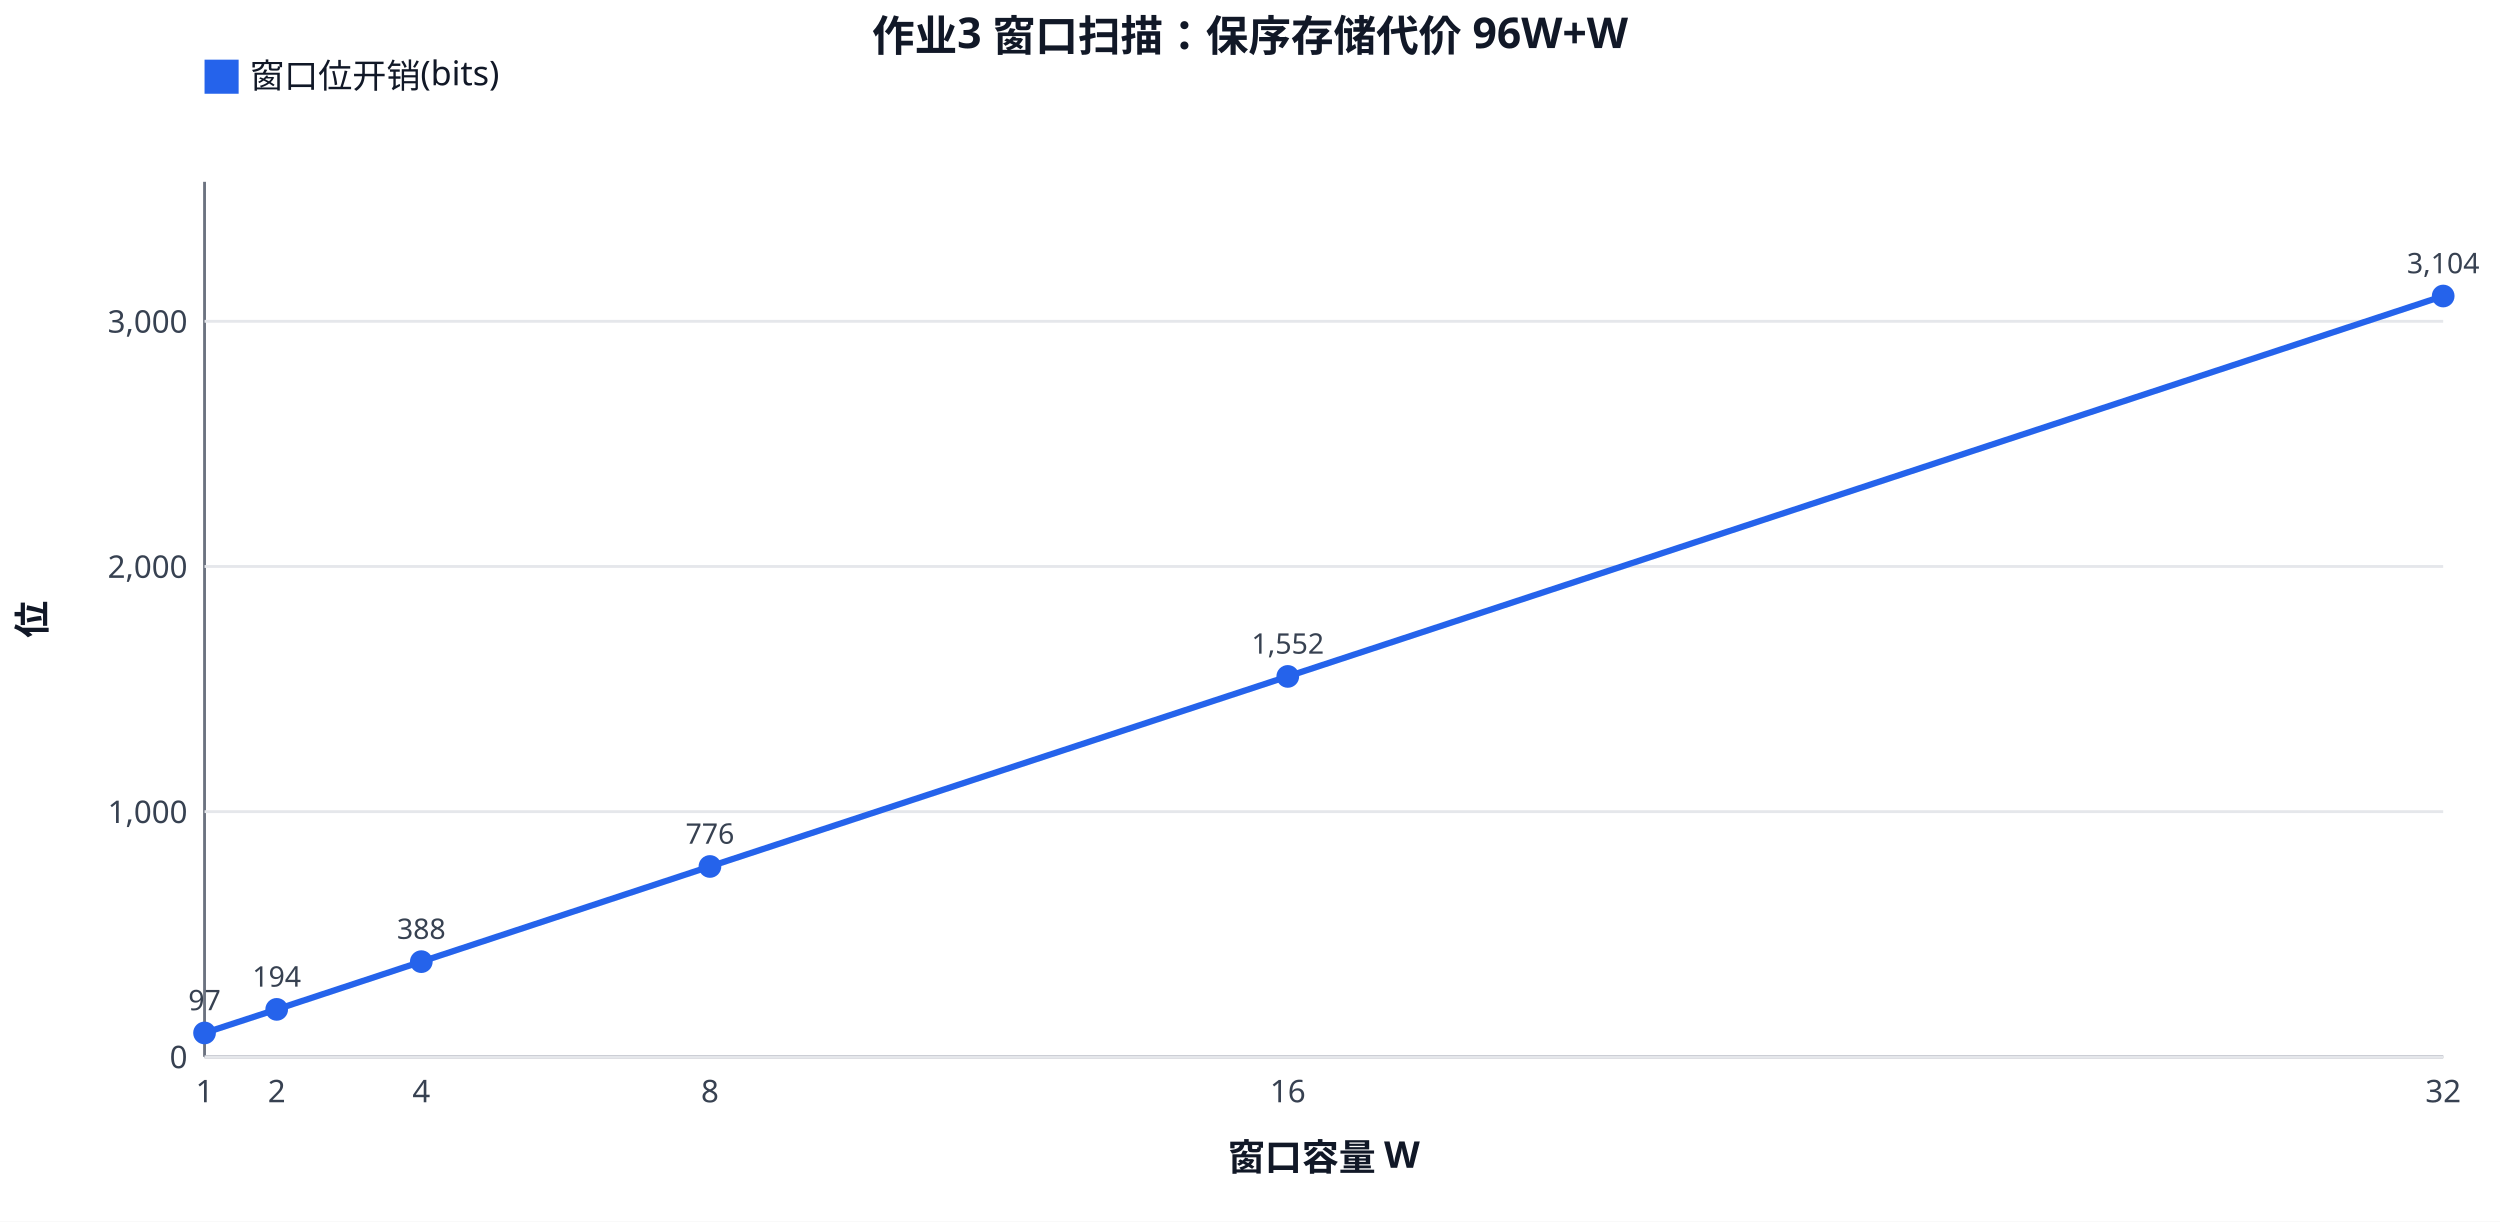
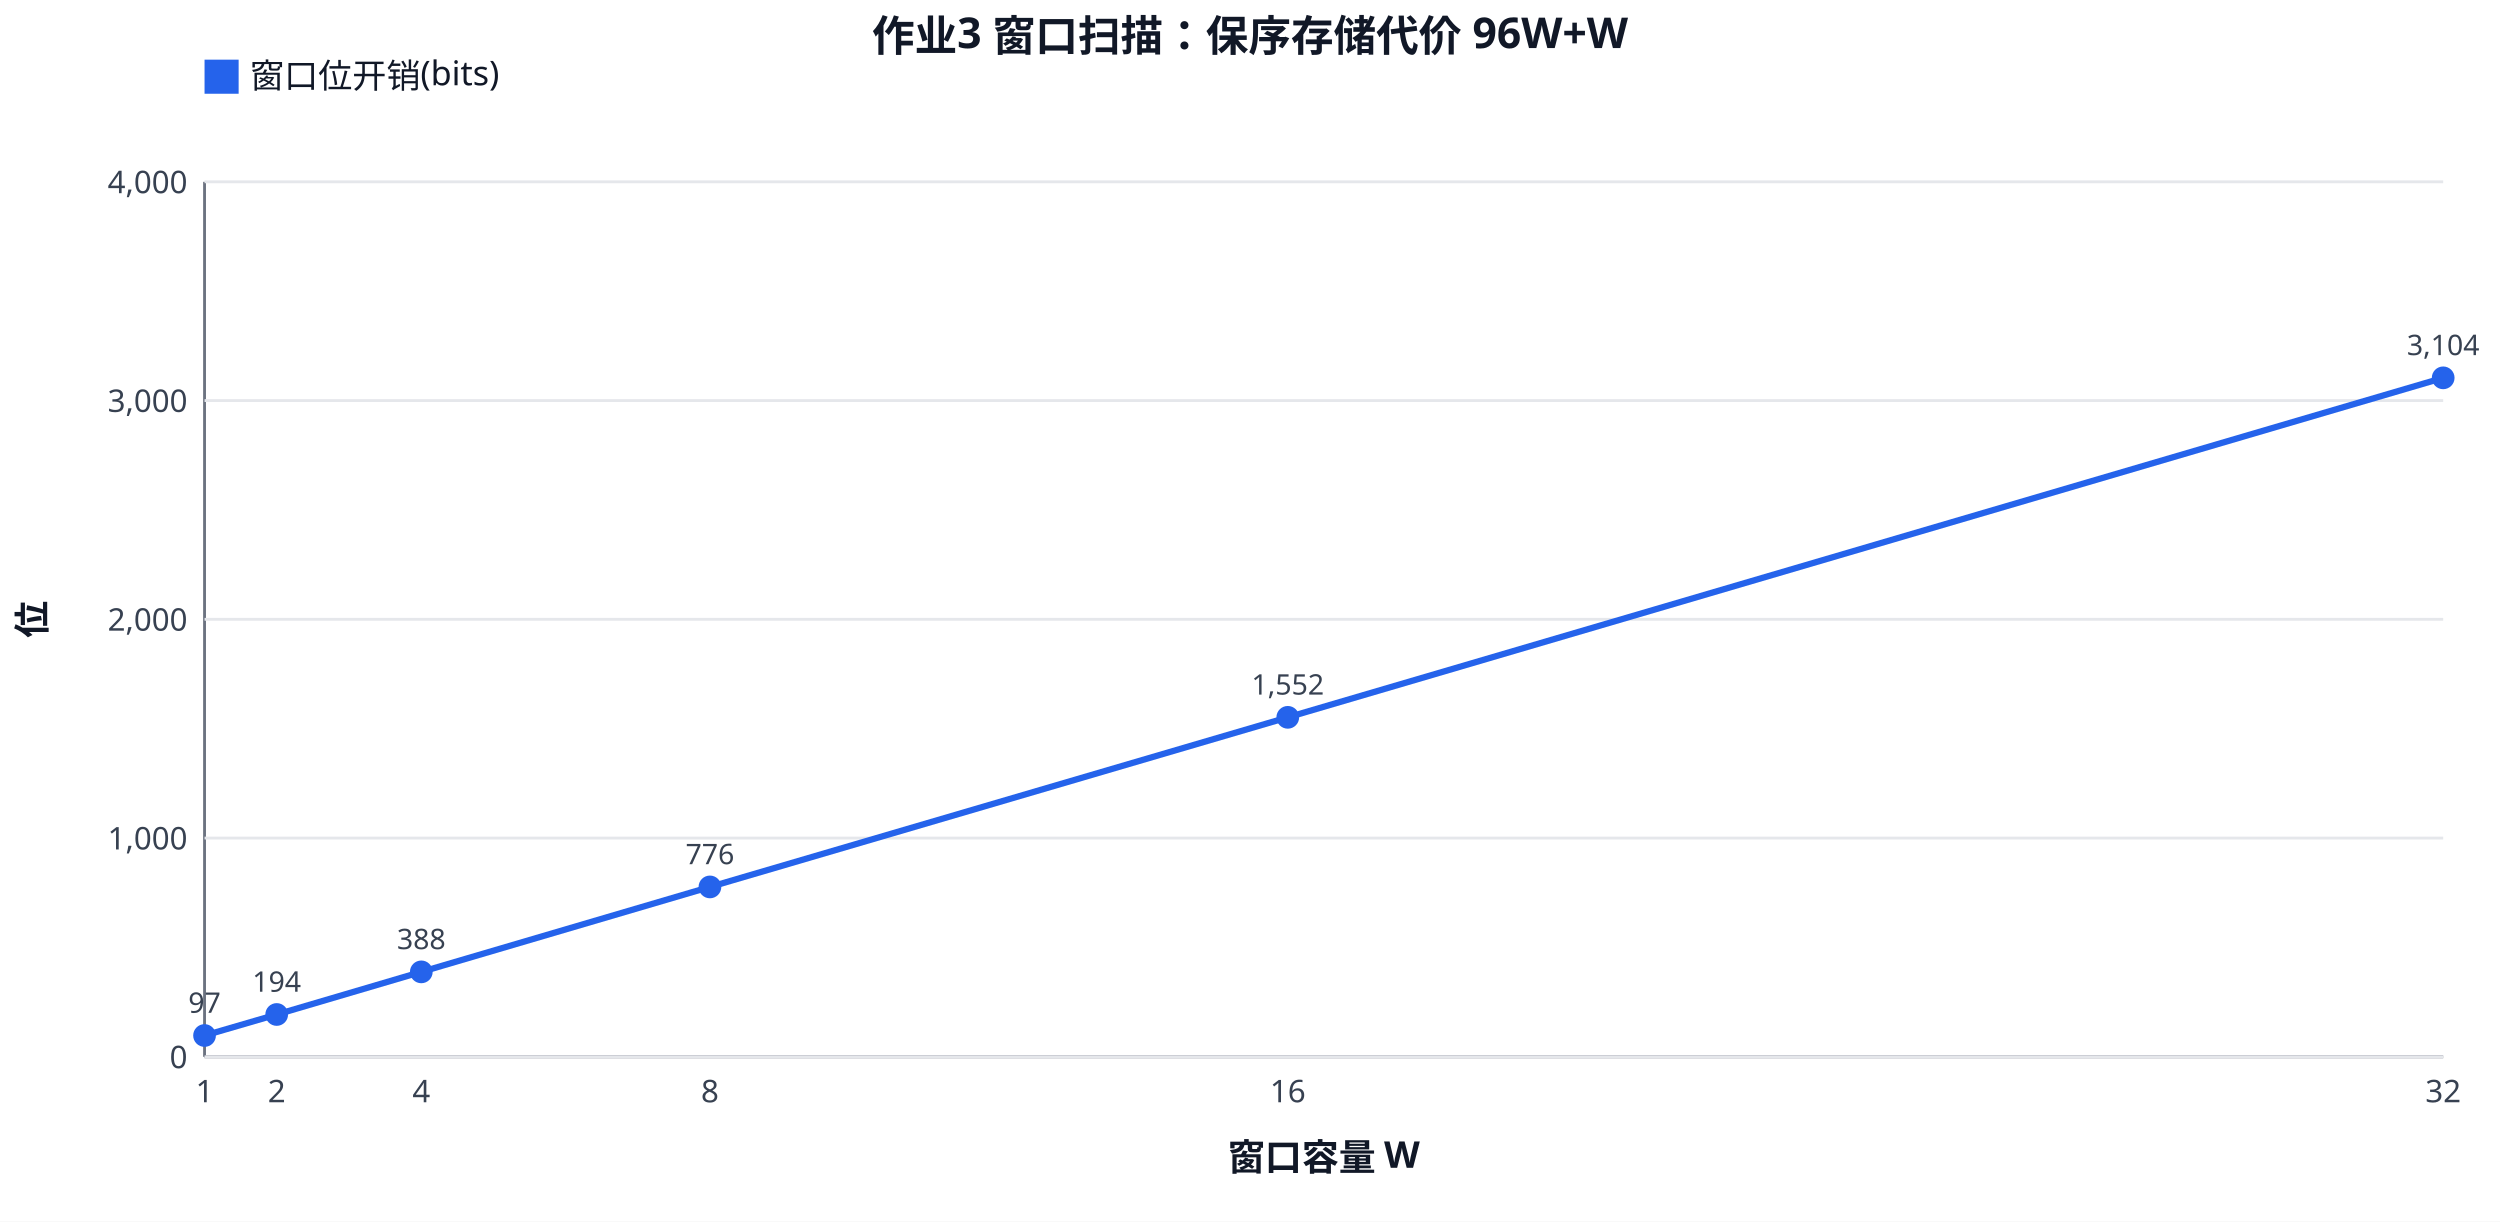
<svg xmlns="http://www.w3.org/2000/svg" width="880" height="430" viewBox="0 0 880 430">
  <rect width="880" height="430" fill="white" />
  <line x1="72.0" y1="372.0" x2="860.0" y2="372.0" stroke="#6b7280" stroke-width="1" />
  <line x1="72.0" y1="64.0" x2="72.0" y2="372.0" stroke="#6b7280" stroke-width="1" />
  <line x1="72.0" y1="372.0" x2="860.0" y2="372.0" stroke="#e5e7eb" stroke-width="1" />
  <text x="66.0" y="376.0" font-size="11" font-family="sans-serif" text-anchor="end" fill="#374151">0</text>
-   <line x1="72.0" y1="285.7" x2="860.0" y2="285.7" stroke="#e5e7eb" stroke-width="1" />
-   <text x="66.0" y="289.7" font-size="11" font-family="sans-serif" text-anchor="end" fill="#374151">1,000</text>
-   <line x1="72.0" y1="199.4" x2="860.0" y2="199.4" stroke="#e5e7eb" stroke-width="1" />
-   <text x="66.0" y="203.4" font-size="11" font-family="sans-serif" text-anchor="end" fill="#374151">2,000</text>
-   <line x1="72.0" y1="113.1" x2="860.0" y2="113.1" stroke="#e5e7eb" stroke-width="1" />
-   <text x="66.0" y="117.1" font-size="11" font-family="sans-serif" text-anchor="end" fill="#374151">3,000</text>
+   <line x1="72.0" y1="295.0" x2="860.0" y2="295.0" stroke="#e5e7eb" stroke-width="1" />
+   <text x="66.0" y="299.0" font-size="11" font-family="sans-serif" text-anchor="end" fill="#374151">1,000</text>
+   <line x1="72.0" y1="218.0" x2="860.0" y2="218.0" stroke="#e5e7eb" stroke-width="1" />
+   <text x="66.0" y="222.0" font-size="11" font-family="sans-serif" text-anchor="end" fill="#374151">2,000</text>
+   <line x1="72.0" y1="141.0" x2="860.0" y2="141.0" stroke="#e5e7eb" stroke-width="1" />
+   <text x="66.0" y="145.0" font-size="11" font-family="sans-serif" text-anchor="end" fill="#374151">3,000</text>
+   <line x1="72.0" y1="64.0" x2="860.0" y2="64.0" stroke="#e5e7eb" stroke-width="1" />
+   <text x="66.0" y="68.0" font-size="11" font-family="sans-serif" text-anchor="end" fill="#374151">4,000</text>
  <text x="72.0" y="388.0" font-size="11" font-family="sans-serif" text-anchor="middle" fill="#374151">1</text>
  <text x="97.4" y="388.0" font-size="11" font-family="sans-serif" text-anchor="middle" fill="#374151">2</text>
  <text x="148.3" y="388.0" font-size="11" font-family="sans-serif" text-anchor="middle" fill="#374151">4</text>
  <text x="249.9" y="388.0" font-size="11" font-family="sans-serif" text-anchor="middle" fill="#374151">8</text>
  <text x="453.3" y="388.0" font-size="11" font-family="sans-serif" text-anchor="middle" fill="#374151">16</text>
  <text x="860.0" y="388.0" font-size="11" font-family="sans-serif" text-anchor="middle" fill="#374151">32</text>
  <text x="466.0" y="412.0" font-size="13" font-family="sans-serif" text-anchor="middle" fill="#111827" font-weight="bold">窗口容量 W</text>
  <text x="16.0" y="218.0" font-size="13" font-family="sans-serif" text-anchor="middle" fill="#111827" font-weight="bold" transform="rotate(-90 16.0 218.0)">位</text>
-   <line x1="72.0" y1="363.6" x2="97.4" y2="355.3" stroke="#2563eb" stroke-width="2.2" />
-   <line x1="97.4" y1="355.3" x2="148.3" y2="338.5" stroke="#2563eb" stroke-width="2.2" />
-   <line x1="148.3" y1="338.5" x2="249.9" y2="305.0" stroke="#2563eb" stroke-width="2.2" />
-   <line x1="249.9" y1="305.0" x2="453.3" y2="238.1" stroke="#2563eb" stroke-width="2.2" />
-   <line x1="453.3" y1="238.1" x2="860.0" y2="104.2" stroke="#2563eb" stroke-width="2.2" />
-   <circle cx="72.0" cy="363.6" r="4" fill="#2563eb" />
-   <circle cx="97.4" cy="355.3" r="4" fill="#2563eb" />
-   <circle cx="148.3" cy="338.5" r="4" fill="#2563eb" />
-   <circle cx="249.9" cy="305.0" r="4" fill="#2563eb" />
-   <circle cx="453.3" cy="238.1" r="4" fill="#2563eb" />
-   <circle cx="860.0" cy="104.2" r="4" fill="#2563eb" />
-   <text x="72.0" y="355.6" font-size="10" font-family="sans-serif" text-anchor="middle" fill="#374151">97</text>
-   <text x="97.4" y="347.3" font-size="10" font-family="sans-serif" text-anchor="middle" fill="#374151">194</text>
-   <text x="148.3" y="330.5" font-size="10" font-family="sans-serif" text-anchor="middle" fill="#374151">388</text>
-   <text x="249.9" y="297.0" font-size="10" font-family="sans-serif" text-anchor="middle" fill="#374151">776</text>
-   <text x="453.3" y="230.1" font-size="10" font-family="sans-serif" text-anchor="middle" fill="#374151">1,552</text>
-   <text x="860.0" y="96.2" font-size="10" font-family="sans-serif" text-anchor="middle" fill="#374151">3,104</text>
+   <line x1="72.0" y1="364.5" x2="97.4" y2="357.1" stroke="#2563eb" stroke-width="2.2" />
+   <line x1="97.4" y1="357.1" x2="148.3" y2="342.1" stroke="#2563eb" stroke-width="2.2" />
+   <line x1="148.3" y1="342.1" x2="249.9" y2="312.2" stroke="#2563eb" stroke-width="2.2" />
+   <line x1="249.9" y1="312.2" x2="453.3" y2="252.5" stroke="#2563eb" stroke-width="2.2" />
+   <line x1="453.3" y1="252.5" x2="860.0" y2="133.0" stroke="#2563eb" stroke-width="2.2" />
+   <circle cx="72.0" cy="364.5" r="4" fill="#2563eb" />
+   <circle cx="97.4" cy="357.1" r="4" fill="#2563eb" />
+   <circle cx="148.3" cy="342.1" r="4" fill="#2563eb" />
+   <circle cx="249.9" cy="312.2" r="4" fill="#2563eb" />
+   <circle cx="453.3" cy="252.5" r="4" fill="#2563eb" />
+   <circle cx="860.0" cy="133.0" r="4" fill="#2563eb" />
+   <text x="72.0" y="356.5" font-size="10" font-family="sans-serif" text-anchor="middle" fill="#374151">97</text>
+   <text x="97.4" y="349.1" font-size="10" font-family="sans-serif" text-anchor="middle" fill="#374151">194</text>
+   <text x="148.3" y="334.1" font-size="10" font-family="sans-serif" text-anchor="middle" fill="#374151">388</text>
+   <text x="249.9" y="304.2" font-size="10" font-family="sans-serif" text-anchor="middle" fill="#374151">776</text>
+   <text x="453.3" y="244.5" font-size="10" font-family="sans-serif" text-anchor="middle" fill="#374151">1,552</text>
+   <text x="860.0" y="125.0" font-size="10" font-family="sans-serif" text-anchor="middle" fill="#374151">3,104</text>
  <rect x="72.0" y="21.0" width="12.0" height="12.0" fill="#2563eb" stroke="none" />
  <text x="88.0" y="31.0" font-size="12" font-family="sans-serif" text-anchor="start" fill="#111827">窗口位开销(bits)</text>
  <text x="440.0" y="18.0" font-size="15" font-family="sans-serif" text-anchor="middle" fill="#111827" font-weight="bold">作业3 窗口扫描：保序存储代价 96W+W</text>
</svg>
